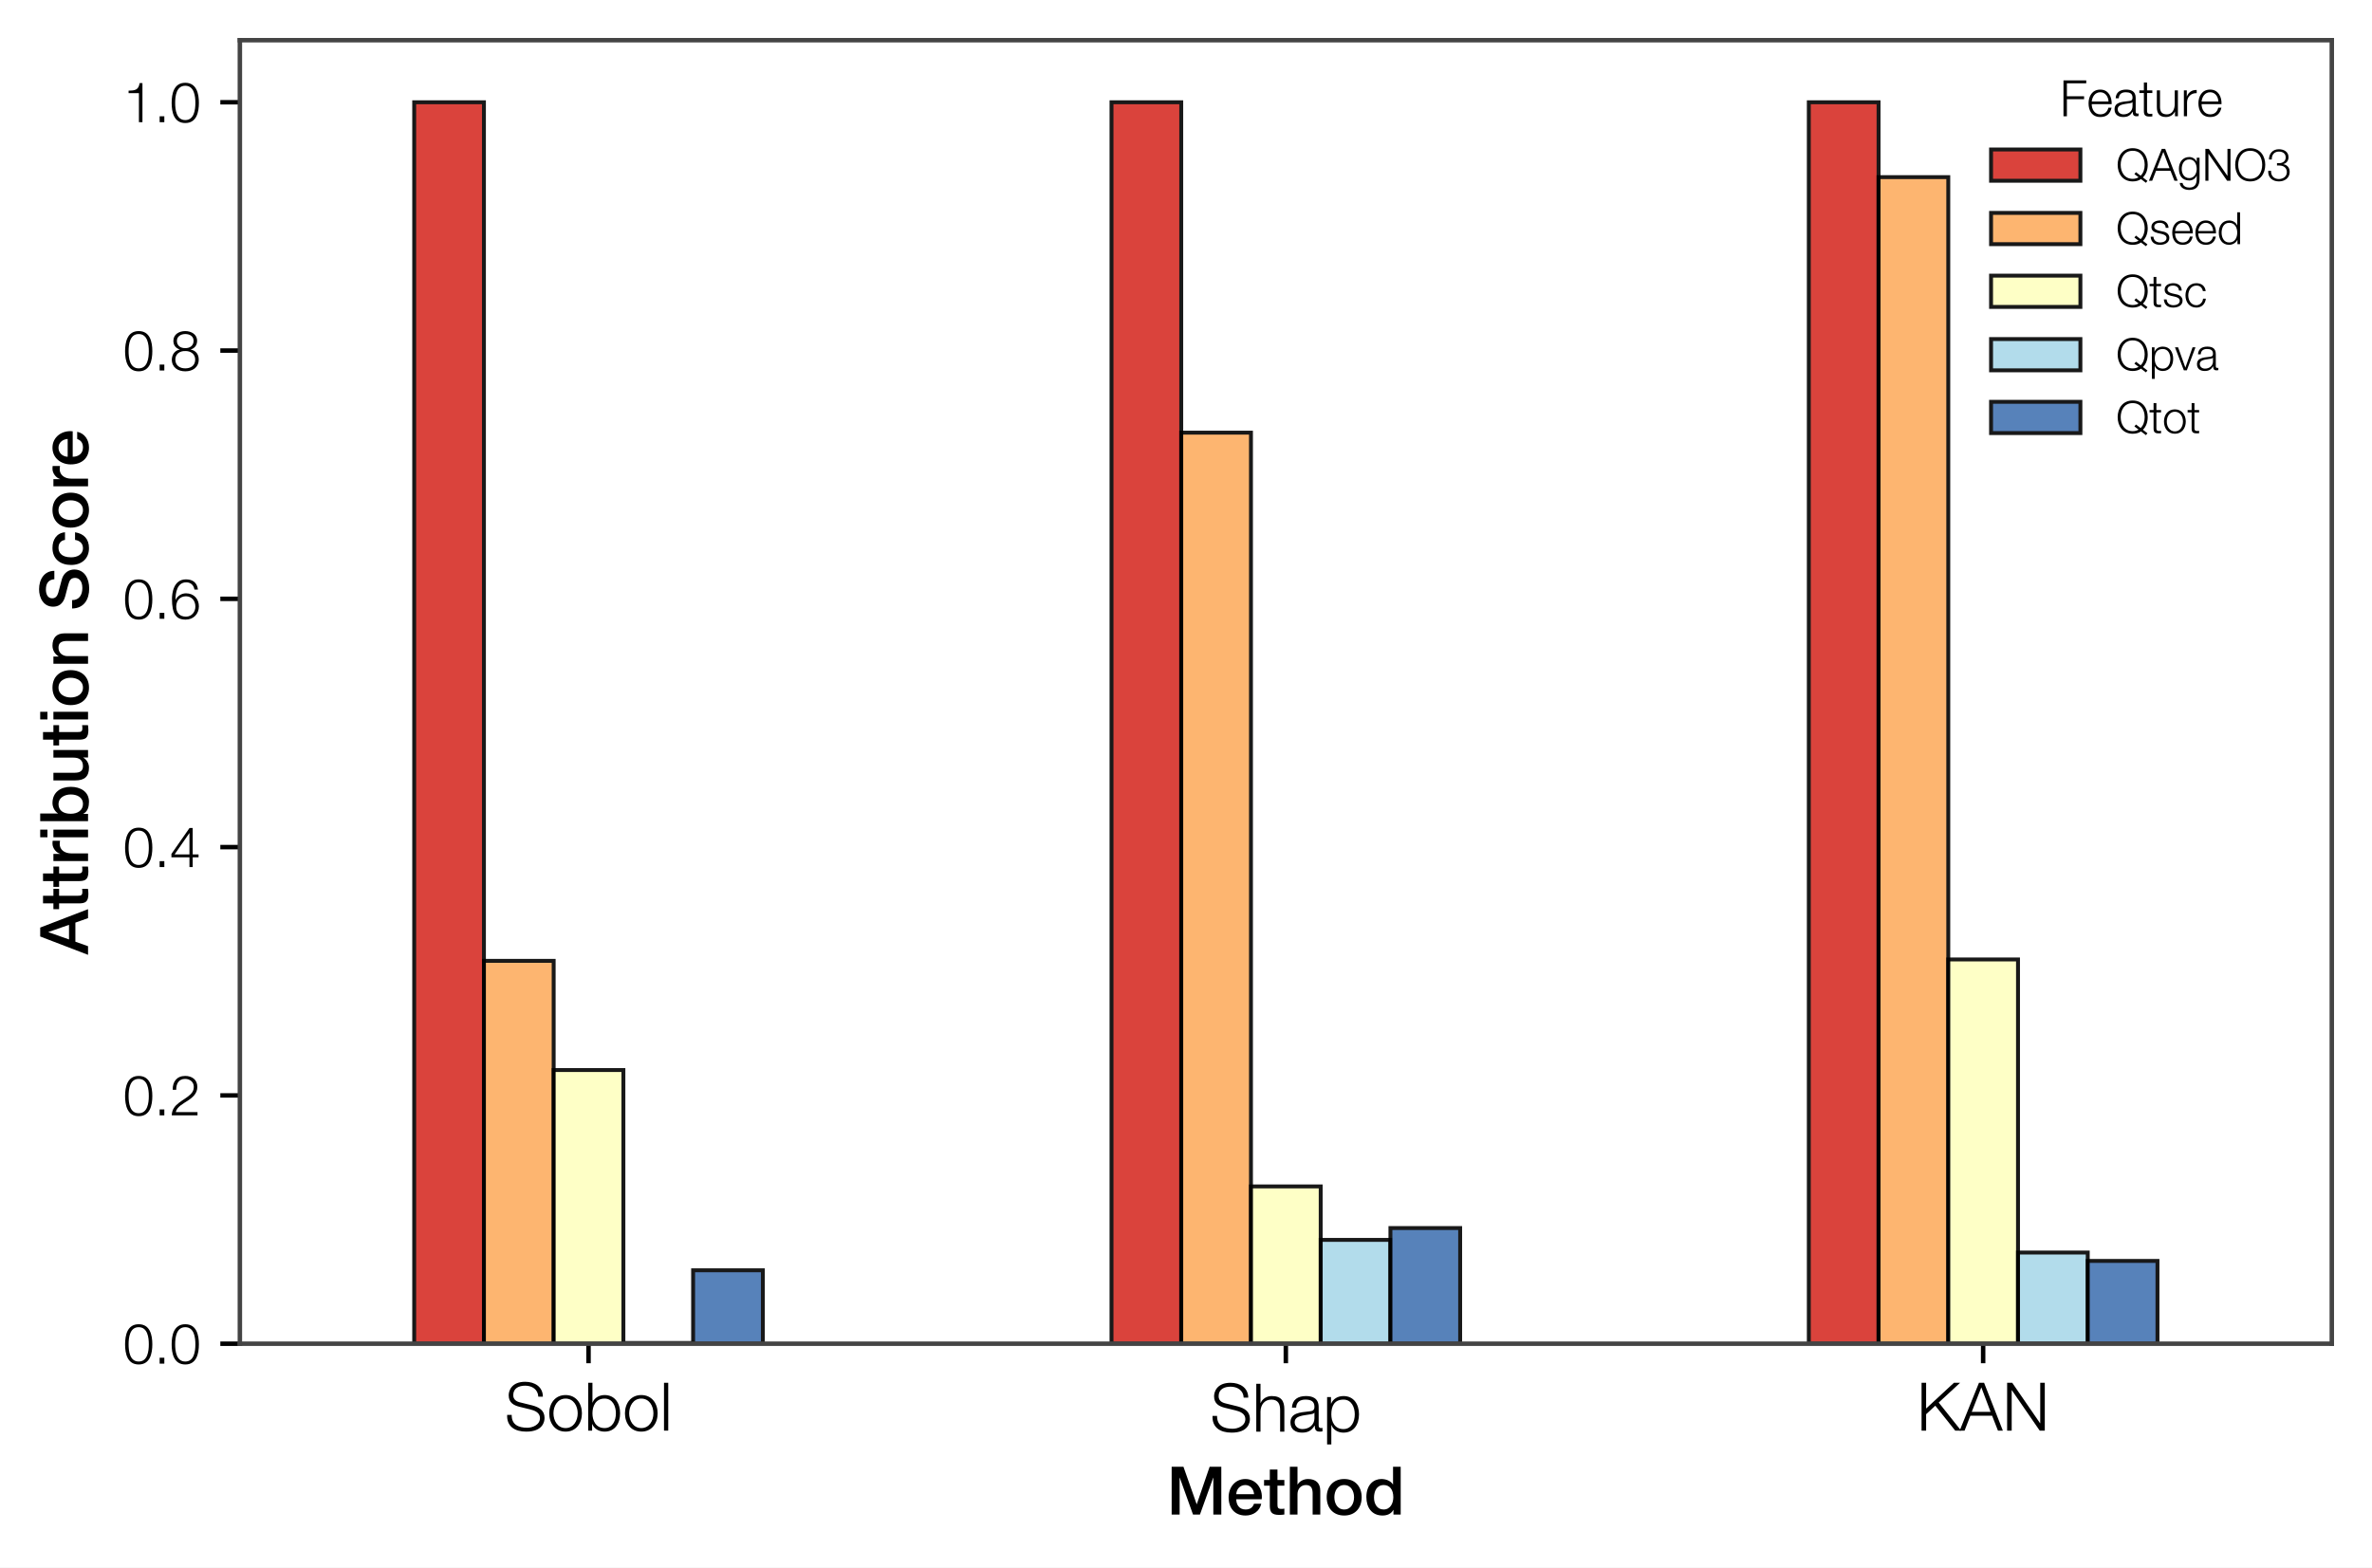
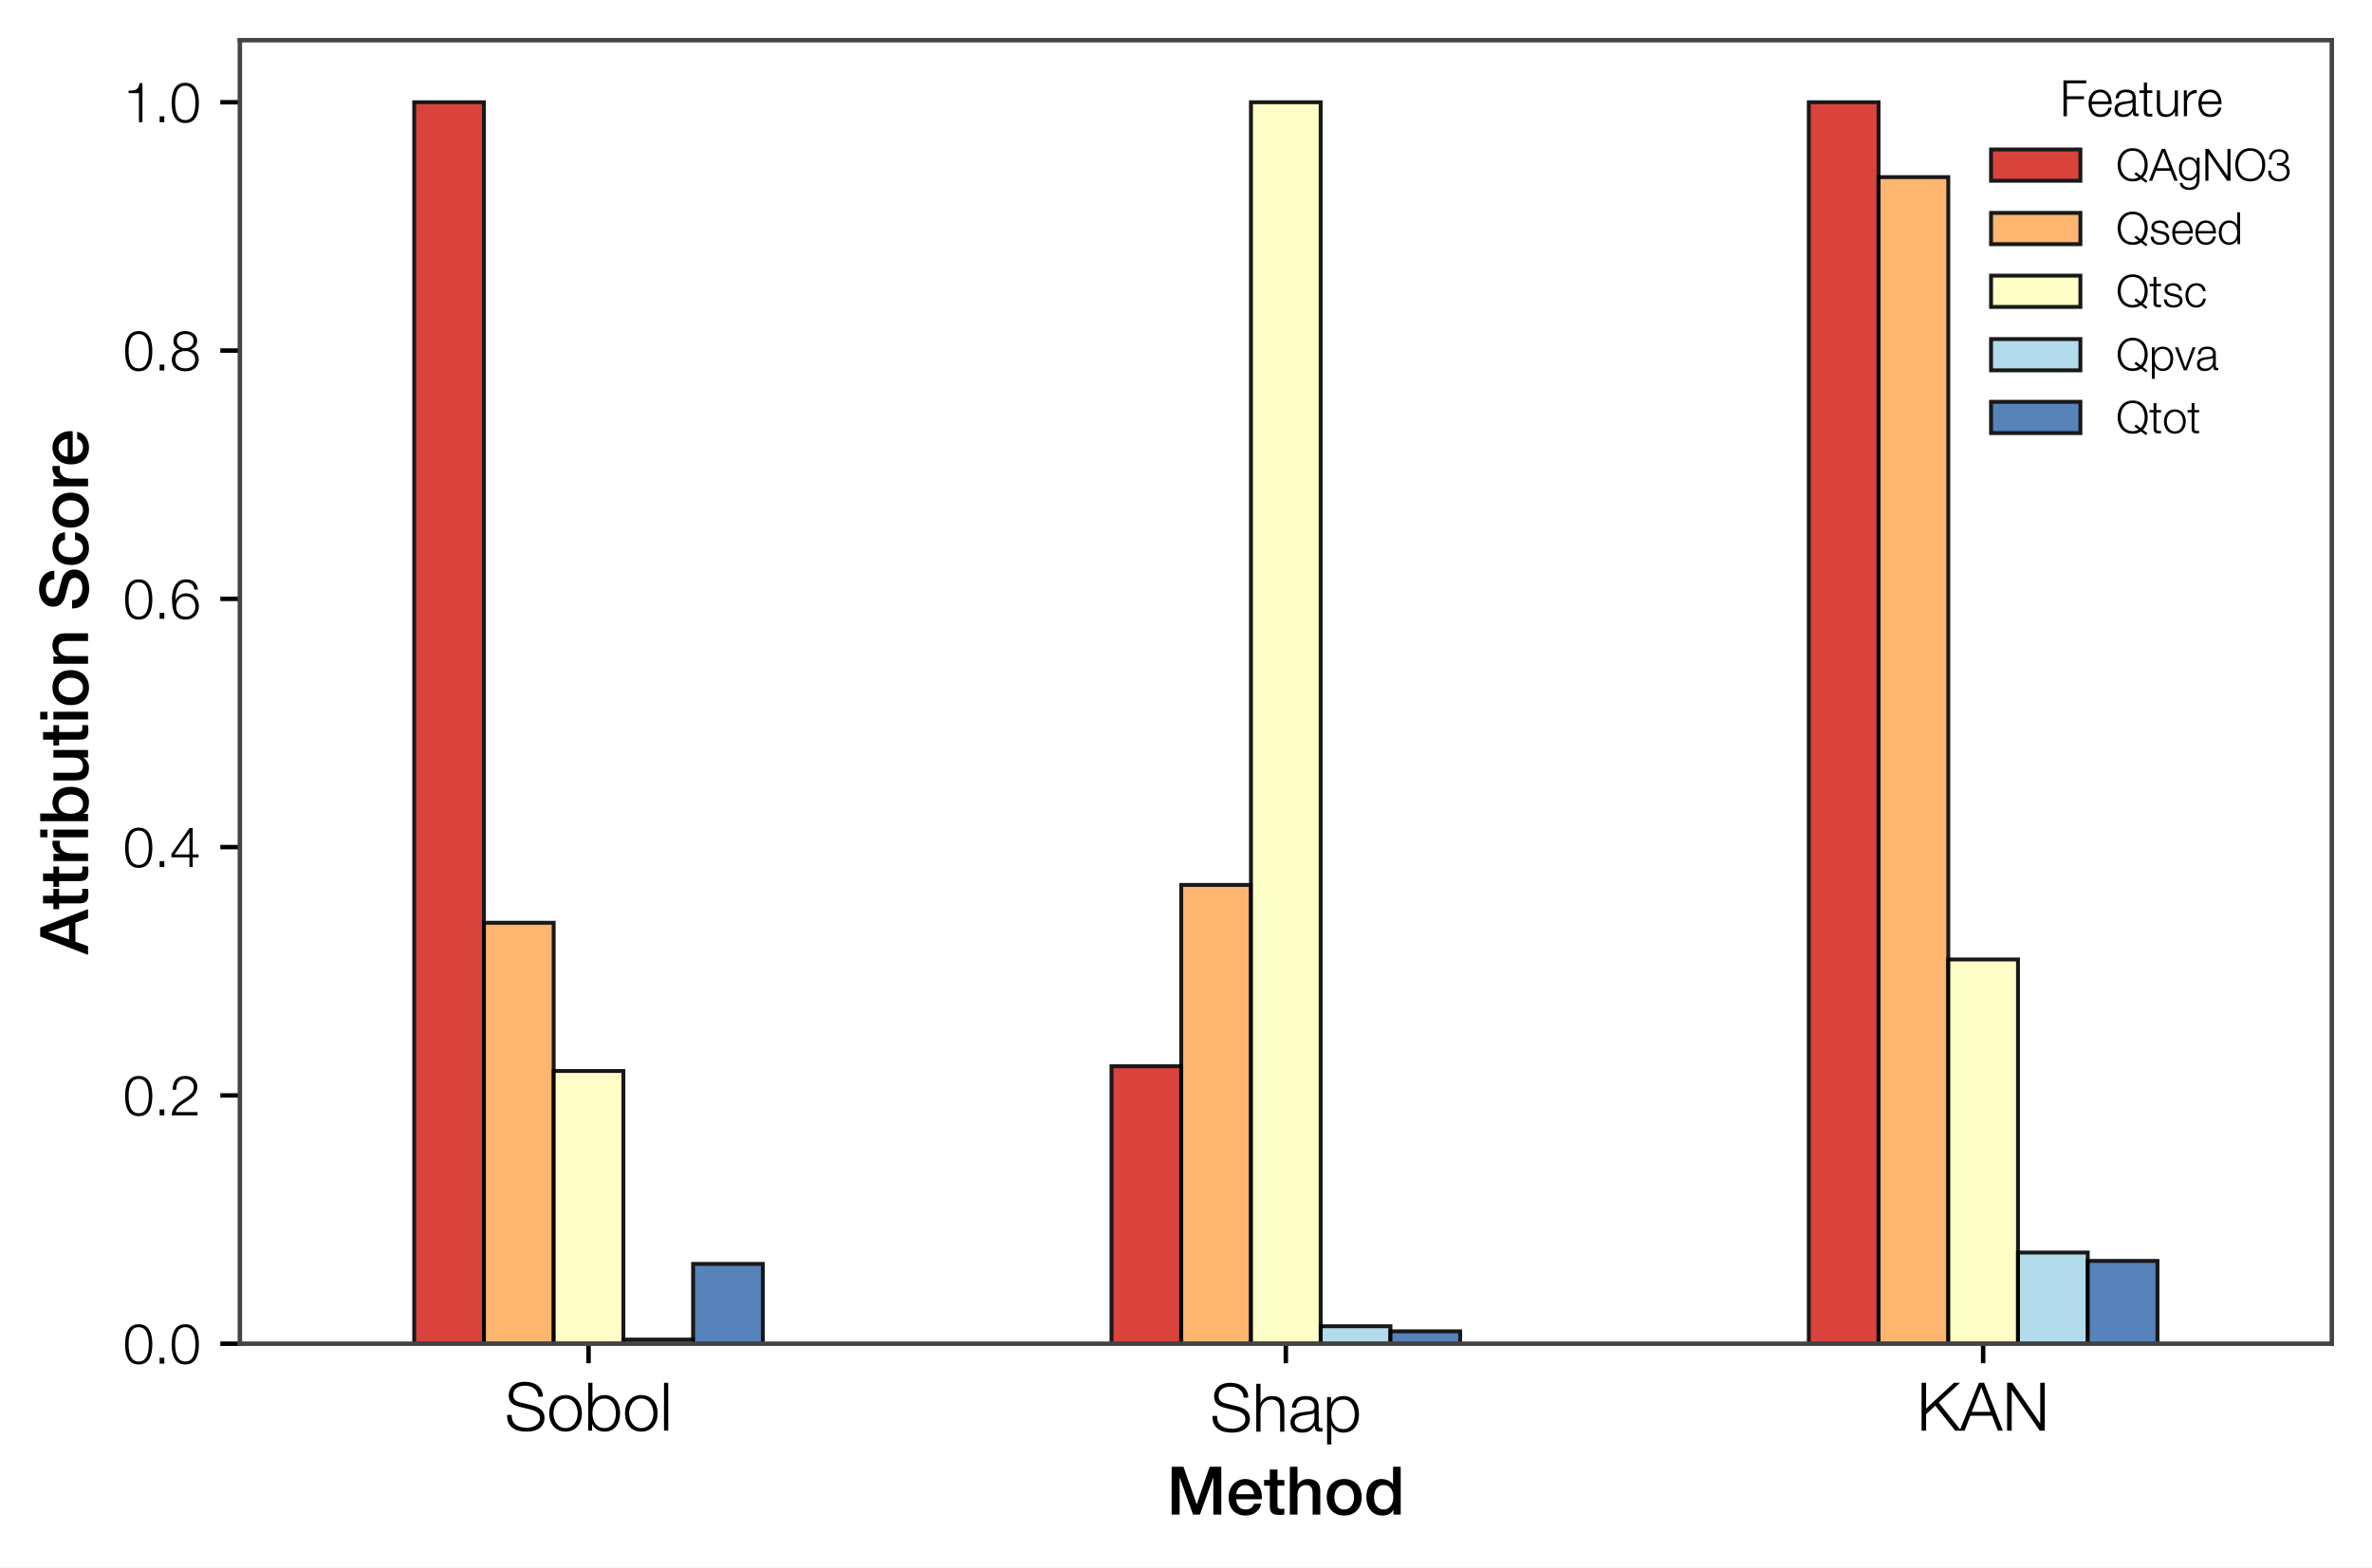
<svg xmlns="http://www.w3.org/2000/svg" xmlns:xlink="http://www.w3.org/1999/xlink" width="424.8pt" height="280.8pt" viewBox="0 0 424.8 280.8" version="1.1">
  <defs>
    <style type="text/css">*{stroke-linejoin: round; stroke-linecap: butt}</style>
  </defs>
  <g id="figure_1">
    <g id="patch_1">
      <path d="M 0 280.8  L 424.8 280.8  L 424.8 0  L 0 0  z " style="fill: #ffffff" />
    </g>
    <g id="axes_1">
      <g id="patch_2">
        <path d="M 42.958 240.7  L 417.6 240.7  L 417.6 7.2  L 42.958 7.2  z " style="fill: #ffffff" />
      </g>
      <g id="patch_3">
-         <path d="M 74.179 240.7  L 86.667 240.7  L 86.667 18.319  L 74.179 18.319  z " clip-path="url(#p11247092a1)" style="fill: #d62f27; opacity: 0.9; stroke: #000000; stroke-width: 0.7; stroke-linejoin: miter" />
+         <path d="M 74.179 240.7  L 86.667 240.7  L 86.667 18.319  L 74.179 18.319  z " clip-path="url(#p4d4f01132b)" style="fill: #d62f27; opacity: 0.9; stroke: #000000; stroke-width: 0.7; stroke-linejoin: miter" />
      </g>
      <g id="patch_4">
-         <path d="M 199.059 240.7  L 211.547 240.7  L 211.547 18.319  L 199.059 18.319  z " clip-path="url(#p11247092a1)" style="fill: #d62f27; opacity: 0.9; stroke: #000000; stroke-width: 0.7; stroke-linejoin: miter" />
+         <path d="M 199.059 240.7  L 211.547 240.7  L 211.547 191  L 199.059 191  z " clip-path="url(#p4d4f01132b)" style="fill: #d62f27; opacity: 0.9; stroke: #000000; stroke-width: 0.7; stroke-linejoin: miter" />
      </g>
      <g id="patch_5">
-         <path d="M 323.94 240.7  L 336.428 240.7  L 336.428 18.319  L 323.94 18.319  z " clip-path="url(#p11247092a1)" style="fill: #d62f27; opacity: 0.9; stroke: #000000; stroke-width: 0.7; stroke-linejoin: miter" />
+         <path d="M 323.94 240.7  L 336.428 240.7  L 336.428 18.319  L 323.94 18.319  z " clip-path="url(#p4d4f01132b)" style="fill: #d62f27; opacity: 0.9; stroke: #000000; stroke-width: 0.7; stroke-linejoin: miter" />
      </g>
      <g id="patch_6">
-         <path d="M 86.667 240.7  L 99.155 240.7  L 99.155 172.118  L 86.667 172.118  z " clip-path="url(#p11247092a1)" style="fill: #fdad60; opacity: 0.9; stroke: #000000; stroke-width: 0.7; stroke-linejoin: miter" />
+         <path d="M 86.667 240.7  L 99.155 240.7  L 99.155 165.297  L 86.667 165.297  z " clip-path="url(#p4d4f01132b)" style="fill: #fdad60; opacity: 0.9; stroke: #000000; stroke-width: 0.7; stroke-linejoin: miter" />
      </g>
      <g id="patch_7">
-         <path d="M 211.547 240.7  L 224.035 240.7  L 224.035 77.501  L 211.547 77.501  z " clip-path="url(#p11247092a1)" style="fill: #fdad60; opacity: 0.9; stroke: #000000; stroke-width: 0.7; stroke-linejoin: miter" />
+         <path d="M 211.547 240.7  L 224.035 240.7  L 224.035 158.515  L 211.547 158.515  z " clip-path="url(#p4d4f01132b)" style="fill: #fdad60; opacity: 0.9; stroke: #000000; stroke-width: 0.7; stroke-linejoin: miter" />
      </g>
      <g id="patch_8">
-         <path d="M 336.428 240.7  L 348.916 240.7  L 348.916 31.73  L 336.428 31.73  z " clip-path="url(#p11247092a1)" style="fill: #fdad60; opacity: 0.9; stroke: #000000; stroke-width: 0.7; stroke-linejoin: miter" />
+         <path d="M 336.428 240.7  L 348.916 240.7  L 348.916 31.73  L 336.428 31.73  z " clip-path="url(#p4d4f01132b)" style="fill: #fdad60; opacity: 0.9; stroke: #000000; stroke-width: 0.7; stroke-linejoin: miter" />
      </g>
      <g id="patch_9">
-         <path d="M 99.155 240.7  L 111.643 240.7  L 111.643 191.678  L 99.155 191.678  z " clip-path="url(#p11247092a1)" style="fill: #feffc0; opacity: 0.9; stroke: #000000; stroke-width: 0.7; stroke-linejoin: miter" />
+         <path d="M 99.155 240.7  L 111.643 240.7  L 111.643 191.848  L 99.155 191.848  z " clip-path="url(#p4d4f01132b)" style="fill: #feffc0; opacity: 0.9; stroke: #000000; stroke-width: 0.7; stroke-linejoin: miter" />
      </g>
      <g id="patch_10">
-         <path d="M 224.035 240.7  L 236.523 240.7  L 236.523 212.524  L 224.035 212.524  z " clip-path="url(#p11247092a1)" style="fill: #feffc0; opacity: 0.9; stroke: #000000; stroke-width: 0.7; stroke-linejoin: miter" />
+         <path d="M 224.035 240.7  L 236.523 240.7  L 236.523 18.319  L 224.035 18.319  z " clip-path="url(#p4d4f01132b)" style="fill: #feffc0; opacity: 0.9; stroke: #000000; stroke-width: 0.7; stroke-linejoin: miter" />
      </g>
      <g id="patch_11">
-         <path d="M 348.916 240.7  L 361.404 240.7  L 361.404 171.868  L 348.916 171.868  z " clip-path="url(#p11247092a1)" style="fill: #feffc0; opacity: 0.9; stroke: #000000; stroke-width: 0.7; stroke-linejoin: miter" />
+         <path d="M 348.916 240.7  L 361.404 240.7  L 361.404 171.868  L 348.916 171.868  z " clip-path="url(#p4d4f01132b)" style="fill: #feffc0; opacity: 0.9; stroke: #000000; stroke-width: 0.7; stroke-linejoin: miter" />
      </g>
      <g id="patch_12">
-         <path d="M 111.643 240.7  L 124.131 240.7  L 124.131 240.57  L 111.643 240.57  z " clip-path="url(#p11247092a1)" style="fill: #aad8e9; opacity: 0.9; stroke: #000000; stroke-width: 0.7; stroke-linejoin: miter" />
+         <path d="M 111.643 240.7  L 124.131 240.7  L 124.131 239.962  L 111.643 239.962  z " clip-path="url(#p4d4f01132b)" style="fill: #aad8e9; opacity: 0.9; stroke: #000000; stroke-width: 0.7; stroke-linejoin: miter" />
      </g>
      <g id="patch_13">
-         <path d="M 236.523 240.7  L 249.011 240.7  L 249.011 222.103  L 236.523 222.103  z " clip-path="url(#p11247092a1)" style="fill: #aad8e9; opacity: 0.9; stroke: #000000; stroke-width: 0.7; stroke-linejoin: miter" />
+         <path d="M 236.523 240.7  L 249.011 240.7  L 249.011 237.575  L 236.523 237.575  z " clip-path="url(#p4d4f01132b)" style="fill: #aad8e9; opacity: 0.9; stroke: #000000; stroke-width: 0.7; stroke-linejoin: miter" />
      </g>
      <g id="patch_14">
-         <path d="M 361.404 240.7  L 373.892 240.7  L 373.892 224.368  L 361.404 224.368  z " clip-path="url(#p11247092a1)" style="fill: #aad8e9; opacity: 0.9; stroke: #000000; stroke-width: 0.7; stroke-linejoin: miter" />
+         <path d="M 361.404 240.7  L 373.892 240.7  L 373.892 224.368  L 361.404 224.368  z " clip-path="url(#p4d4f01132b)" style="fill: #aad8e9; opacity: 0.9; stroke: #000000; stroke-width: 0.7; stroke-linejoin: miter" />
      </g>
      <g id="patch_15">
-         <path d="M 124.131 240.7  L 136.619 240.7  L 136.619 227.548  L 124.131 227.548  z " clip-path="url(#p11247092a1)" style="fill: #4574b3; opacity: 0.9; stroke: #000000; stroke-width: 0.7; stroke-linejoin: miter" />
+         <path d="M 124.131 240.7  L 136.619 240.7  L 136.619 226.405  L 124.131 226.405  z " clip-path="url(#p4d4f01132b)" style="fill: #4574b3; opacity: 0.9; stroke: #000000; stroke-width: 0.7; stroke-linejoin: miter" />
      </g>
      <g id="patch_16">
-         <path d="M 249.011 240.7  L 261.499 240.7  L 261.499 219.982  L 249.011 219.982  z " clip-path="url(#p11247092a1)" style="fill: #4574b3; opacity: 0.9; stroke: #000000; stroke-width: 0.7; stroke-linejoin: miter" />
+         <path d="M 249.011 240.7  L 261.499 240.7  L 261.499 238.483  L 249.011 238.483  z " clip-path="url(#p4d4f01132b)" style="fill: #4574b3; opacity: 0.9; stroke: #000000; stroke-width: 0.7; stroke-linejoin: miter" />
      </g>
      <g id="patch_17">
-         <path d="M 373.892 240.7  L 386.38 240.7  L 386.38 225.87  L 373.892 225.87  z " clip-path="url(#p11247092a1)" style="fill: #4574b3; opacity: 0.9; stroke: #000000; stroke-width: 0.7; stroke-linejoin: miter" />
+         <path d="M 373.892 240.7  L 386.38 240.7  L 386.38 225.87  L 373.892 225.87  z " clip-path="url(#p4d4f01132b)" style="fill: #4574b3; opacity: 0.9; stroke: #000000; stroke-width: 0.7; stroke-linejoin: miter" />
      </g>
      <g id="matplotlib.axis_1">
        <g id="xtick_1">
          <g id="line2d_1">
            <defs>
-               <path id="mb8be6b5b79" d="M 0 0  L 0 3.5  " style="stroke: #000000; stroke-width: 0.8" />
-             </defs>
-             <g>
-               <use xlink:href="#mb8be6b5b79" x="105.399" y="240.7" style="stroke: #000000; stroke-width: 0.8" />
+               <path id="m8c270bfb6a" d="M 0 0  L 0 3.5  " style="stroke: #000000; stroke-width: 0.8" />
+             </defs>
+             <g>
+               <use xlink:href="#m8c270bfb6a" x="105.399" y="240.7" style="stroke: #000000; stroke-width: 0.8" />
            </g>
          </g>
          <g id="text_1">
            <g transform="translate(90.39307 256.2688) scale(0.12 -0.12)">
              <defs>
                <path id="HelveticaNeueLTPro-Lt-53" d="M 230 1504  C 179 390 973 -96 2054 -96  C 3674 -96 3802 896 3802 1210  C 3802 1952 3264 2240 2618 2413  L 1504 2688  C 1126 2771 813 2957 813 3386  C 813 4064 1363 4294 1958 4294  C 2611 4294 3174 3936 3206 3245  L 3642 3245  C 3642 4186 2861 4666 1952 4666  C 666 4666 378 3827 378 3379  C 378 2662 870 2413 1408 2278  L 2426 2029  C 2854 1926 3366 1722 3366 1203  C 3366 538 2637 275 2157 275  C 1318 275 646 563 666 1504  L 230 1504  z " transform="scale(0.015625)" />
                <path id="HelveticaNeueLTPro-Lt-6f" d="M 1779 3059  C 2547 3059 2938 2349 2938 1651  C 2938 954 2547 243 1779 243  C 1011 243 621 954 621 1651  C 621 2349 1011 3059 1779 3059  z M 1779 3398  C 774 3398 218 2598 218 1651  C 218 704 774 -96 1779 -96  C 2784 -96 3341 704 3341 1651  C 3341 2598 2784 3398 1779 3398  z " transform="scale(0.015625)" />
                <path id="HelveticaNeueLTPro-Lt-62" d="M 384 0  L 755 0  L 755 627  L 768 627  C 954 173 1408 -96 1946 -96  C 2950 -96 3430 710 3430 1651  C 3430 2592 2950 3398 1946 3398  C 1459 3398 966 3149 800 2675  L 787 2675  L 787 4570  L 384 4570  L 384 0  z M 3027 1651  C 3027 966 2714 243 1946 243  C 1094 243 787 966 787 1651  C 787 2336 1094 3059 1946 3059  C 2714 3059 3027 2336 3027 1651  z " transform="scale(0.015625)" />
                <path id="HelveticaNeueLTPro-Lt-6c" d="M 390 0  L 794 0  L 794 4570  L 390 4570  L 390 0  z " transform="scale(0.015625)" />
              </defs>
              <use xlink:href="#HelveticaNeueLTPro-Lt-53" />
              <use xlink:href="#HelveticaNeueLTPro-Lt-6f" x="63" />
              <use xlink:href="#HelveticaNeueLTPro-Lt-62" x="118.6" />
              <use xlink:href="#HelveticaNeueLTPro-Lt-6f" x="176" />
              <use xlink:href="#HelveticaNeueLTPro-Lt-6c" x="231.6" />
            </g>
          </g>
        </g>
        <g id="xtick_2">
          <g id="line2d_2">
            <g>
-               <use xlink:href="#mb8be6b5b79" x="230.279" y="240.7" style="stroke: #000000; stroke-width: 0.8" />
+               <use xlink:href="#m8c270bfb6a" x="230.279" y="240.7" style="stroke: #000000; stroke-width: 0.8" />
            </g>
          </g>
          <g id="text_2">
            <g transform="translate(216.7183 256.4488) scale(0.12 -0.12)">
              <defs>
                <path id="HelveticaNeueLTPro-Lt-68" d="M 378 0  L 781 0  L 781 1926  C 800 2573 1171 3059 1818 3059  C 2470 3059 2656 2624 2656 2061  L 2656 0  L 3059 0  L 3059 2125  C 3059 2912 2778 3398 1850 3398  C 1382 3398 947 3130 794 2733  L 781 2733  L 781 4570  L 378 4570  L 378 0  z " transform="scale(0.015625)" />
                <path id="HelveticaNeueLTPro-Lt-61" d="M 749 2291  C 768 2829 1126 3059 1632 3059  C 2112 3059 2496 2925 2496 2381  C 2496 2022 2310 1965 1978 1933  C 1107 1830 205 1792 205 870  C 205 205 698 -96 1312 -96  C 1952 -96 2227 147 2515 576  L 2528 576  C 2528 237 2592 0 3002 0  C 3110 0 3168 6 3264 26  L 3264 365  C 3219 346 3181 339 3136 339  C 2976 339 2899 422 2899 582  L 2899 2336  C 2899 3226 2266 3398 1683 3398  C 922 3398 390 3066 346 2291  L 749 2291  z M 2496 1280  C 2496 634 1965 243 1344 243  C 960 243 608 493 608 896  C 608 1536 1459 1536 2144 1658  C 2253 1677 2432 1709 2483 1805  L 2496 1805  L 2496 1280  z " transform="scale(0.015625)" />
                <path id="HelveticaNeueLTPro-Lt-70" d="M 384 -1222  L 787 -1222  L 787 627  L 800 627  C 973 147 1459 -96 1946 -96  C 2950 -96 3430 710 3430 1651  C 3430 2592 2950 3398 1946 3398  C 1408 3398 954 3130 768 2675  L 755 2675  L 755 3302  L 384 3302  L 384 -1222  z M 3027 1651  C 3027 966 2714 243 1946 243  C 1094 243 787 966 787 1651  C 787 2400 1050 3059 1946 3059  C 2714 3059 3027 2336 3027 1651  z " transform="scale(0.015625)" />
              </defs>
              <use xlink:href="#HelveticaNeueLTPro-Lt-53" />
              <use xlink:href="#HelveticaNeueLTPro-Lt-68" x="63" />
              <use xlink:href="#HelveticaNeueLTPro-Lt-61" x="116.7" />
              <use xlink:href="#HelveticaNeueLTPro-Lt-70" x="168.6" />
            </g>
          </g>
        </g>
        <g id="xtick_3">
          <g id="line2d_3">
            <g>
-               <use xlink:href="#mb8be6b5b79" x="355.16" y="240.7" style="stroke: #000000; stroke-width: 0.8" />
+               <use xlink:href="#m8c270bfb6a" x="355.16" y="240.7" style="stroke: #000000; stroke-width: 0.8" />
            </g>
          </g>
          <g id="text_3">
            <g transform="translate(343.2676 256.2688) scale(0.12 -0.12)">
              <defs>
                <path id="HelveticaNeueLTPro-Lt-4b" d="M 461 0  L 896 0  L 896 1568  L 1773 2381  L 3674 0  L 4237 0  L 2099 2682  L 4141 4570  L 3552 4570  L 896 2112  L 896 4570  L 461 4570  L 461 0  z " transform="scale(0.015625)" />
                <path id="HelveticaNeueLTPro-Lt-41" d="M 2022 4134  L 2906 1792  L 1107 1792  L 2022 4134  z M -45 0  L 422 0  L 973 1421  L 3053 1421  L 3610 0  L 4077 0  L 2285 4570  L 1798 4570  L -45 0  z " transform="scale(0.015625)" />
                <path id="HelveticaNeueLTPro-Lt-4e" d="M 454 0  L 890 0  L 890 3866  L 902 3866  L 3565 0  L 4051 0  L 4051 4570  L 3616 4570  L 3616 704  L 3603 704  L 941 4570  L 454 4570  L 454 0  z " transform="scale(0.015625)" />
              </defs>
              <use xlink:href="#HelveticaNeueLTPro-Lt-4b" />
              <use xlink:href="#HelveticaNeueLTPro-Lt-41" x="64.8" />
              <use xlink:href="#HelveticaNeueLTPro-Lt-4e" x="127.8" />
            </g>
          </g>
        </g>
        <g id="text_4">
          <g transform="translate(208.9436 271.3087) scale(0.12 -0.12)">
            <defs>
              <path id="HelveticaNeueLTPro-Md-4d" d="M 474 0  L 1235 0  L 1235 3526  L 1248 3526  L 2515 0  L 3174 0  L 4442 3526  L 4454 3526  L 4454 0  L 5216 0  L 5216 4570  L 4102 4570  L 2874 992  L 2861 992  L 1600 4570  L 474 4570  L 474 0  z " transform="scale(0.015625)" />
              <path id="HelveticaNeueLTPro-Md-65" d="M 954 1946  C 973 2438 1318 2822 1824 2822  C 2323 2822 2624 2406 2656 1946  L 954 1946  z M 3386 1466  C 3507 2458 2867 3398 1824 3398  C 838 3398 224 2592 224 1651  C 224 627 800 -90 1843 -90  C 2560 -90 3187 314 3341 1037  L 2650 1037  C 2522 672 2272 486 1843 486  C 1235 486 954 947 954 1466  L 3386 1466  z " transform="scale(0.015625)" />
              <path id="HelveticaNeueLTPro-Md-74" d="M 51 2765  L 602 2765  L 602 813  C 621 262 749 -32 1517 -32  C 1677 -32 1830 -13 1990 6  L 1990 570  C 1888 544 1786 544 1683 544  C 1357 544 1331 698 1331 998  L 1331 2765  L 1990 2765  L 1990 3309  L 1331 3309  L 1331 4301  L 602 4301  L 602 3309  L 51 3309  L 51 2765  z " transform="scale(0.015625)" />
              <path id="HelveticaNeueLTPro-Md-68" d="M 384 0  L 1114 0  L 1114 1952  C 1114 2438 1427 2822 1914 2822  C 2349 2822 2541 2598 2560 2080  L 2560 0  L 3290 0  L 3290 2272  C 3290 3021 2842 3398 2118 3398  C 1683 3398 1306 3174 1126 2874  L 1114 2874  L 1114 4570  L 384 4570  L 384 0  z " transform="scale(0.015625)" />
              <path id="HelveticaNeueLTPro-Md-6f" d="M 1901 -90  C 2957 -90 3571 640 3571 1658  C 3571 2662 2957 3398 1901 3398  C 845 3398 230 2662 230 1658  C 230 640 845 -90 1901 -90  z M 1901 486  C 1248 486 960 1082 960 1658  C 960 2227 1248 2822 1901 2822  C 2554 2822 2842 2227 2842 1658  C 2842 1082 2554 486 1901 486  z " transform="scale(0.015625)" />
              <path id="HelveticaNeueLTPro-Md-64" d="M 3501 4570  L 2771 4570  L 2771 2880  L 2758 2880  C 2534 3245 2067 3398 1658 3398  C 934 3398 224 2880 224 1677  C 224 685 730 -90 1773 -90  C 2189 -90 2598 64 2797 448  L 2810 448  L 2810 0  L 3501 0  L 3501 4570  z M 954 1619  C 954 2208 1197 2822 1882 2822  C 2445 2822 2797 2394 2797 1658  C 2797 1082 2515 486 1869 486  C 1235 486 954 1050 954 1619  z " transform="scale(0.015625)" />
            </defs>
            <use xlink:href="#HelveticaNeueLTPro-Md-4d" />
            <use xlink:href="#HelveticaNeueLTPro-Md-65" x="88.9" />
            <use xlink:href="#HelveticaNeueLTPro-Md-74" x="144.5" />
            <use xlink:href="#HelveticaNeueLTPro-Md-68" x="177.8" />
            <use xlink:href="#HelveticaNeueLTPro-Md-6f" x="235.2" />
            <use xlink:href="#HelveticaNeueLTPro-Md-64" x="294.5" />
          </g>
        </g>
      </g>
      <g id="matplotlib.axis_2">
        <g id="ytick_1">
          <g id="line2d_4">
            <defs>
-               <path id="m64ebe48009" d="M 0 0  L -3.5 0  " style="stroke: #000000; stroke-width: 0.8" />
-             </defs>
-             <g>
-               <use xlink:href="#m64ebe48009" x="42.958" y="240.7" style="stroke: #000000; stroke-width: 0.8" />
+               <path id="m41ead2413b" d="M 0 0  L -3.5 0  " style="stroke: #000000; stroke-width: 0.8" />
+             </defs>
+             <g>
+               <use xlink:href="#m41ead2413b" x="42.958" y="240.7" style="stroke: #000000; stroke-width: 0.8" />
            </g>
          </g>
          <g id="text_5">
            <g transform="translate(22.06 244.2703) scale(0.1 -0.1)">
              <defs>
                <path id="HelveticaNeueLTPro-Lt-30" d="M 1779 4518  C 474 4518 218 3258 218 2208  C 218 1165 474 -96 1779 -96  C 3085 -96 3341 1165 3341 2214  C 3341 3258 3085 4518 1779 4518  z M 1779 4179  C 2803 4179 2938 2989 2938 2214  C 2938 1434 2803 243 1779 243  C 755 243 621 1434 621 2214  C 621 2989 755 4179 1779 4179  z " transform="scale(0.015625)" />
                <path id="HelveticaNeueLTPro-Lt-2e" d="M 1158 0  L 1158 678  L 621 678  L 621 0  L 1158 0  z " transform="scale(0.015625)" />
              </defs>
              <use xlink:href="#HelveticaNeueLTPro-Lt-30" />
              <use xlink:href="#HelveticaNeueLTPro-Lt-2e" x="55.6" />
              <use xlink:href="#HelveticaNeueLTPro-Lt-30" x="83.4" />
            </g>
          </g>
        </g>
        <g id="ytick_2">
          <g id="line2d_5">
            <g>
-               <use xlink:href="#m64ebe48009" x="42.958" y="196.224" style="stroke: #000000; stroke-width: 0.8" />
+               <use xlink:href="#m41ead2413b" x="42.958" y="196.224" style="stroke: #000000; stroke-width: 0.8" />
            </g>
          </g>
          <g id="text_6">
            <g transform="translate(22.06 199.7941) scale(0.1 -0.1)">
              <defs>
                <path id="HelveticaNeueLTPro-Lt-32" d="M 3181 371  L 691 371  C 794 966 1600 1376 2035 1664  C 2624 2042 3162 2509 3162 3258  C 3162 4090 2554 4518 1773 4518  C 800 4518 320 3853 339 2931  L 742 2931  C 723 3590 1018 4179 1754 4179  C 2298 4179 2758 3846 2758 3264  C 2758 2906 2637 2669 2387 2419  C 1632 1664 256 1331 230 0  L 3181 0  L 3181 371  z " transform="scale(0.015625)" />
              </defs>
              <use xlink:href="#HelveticaNeueLTPro-Lt-30" />
              <use xlink:href="#HelveticaNeueLTPro-Lt-2e" x="55.6" />
              <use xlink:href="#HelveticaNeueLTPro-Lt-32" x="83.4" />
            </g>
          </g>
        </g>
        <g id="ytick_3">
          <g id="line2d_6">
            <g>
-               <use xlink:href="#m64ebe48009" x="42.958" y="151.748" style="stroke: #000000; stroke-width: 0.8" />
+               <use xlink:href="#m41ead2413b" x="42.958" y="151.748" style="stroke: #000000; stroke-width: 0.8" />
            </g>
          </g>
          <g id="text_7">
            <g transform="translate(22.06 155.3179) scale(0.1 -0.1)">
              <defs>
                <path id="HelveticaNeueLTPro-Lt-34" d="M 557 1453  L 2246 3891  L 2259 3891  L 2259 1453  L 557 1453  z M 192 1114  L 2259 1114  L 2259 0  L 2630 0  L 2630 1114  L 3302 1114  L 3302 1453  L 2630 1453  L 2630 4480  L 2266 4480  L 192 1504  L 192 1114  z " transform="scale(0.015625)" />
              </defs>
              <use xlink:href="#HelveticaNeueLTPro-Lt-30" />
              <use xlink:href="#HelveticaNeueLTPro-Lt-2e" x="55.6" />
              <use xlink:href="#HelveticaNeueLTPro-Lt-34" x="83.4" />
            </g>
          </g>
        </g>
        <g id="ytick_4">
          <g id="line2d_7">
            <g>
-               <use xlink:href="#m64ebe48009" x="42.958" y="107.271" style="stroke: #000000; stroke-width: 0.8" />
+               <use xlink:href="#m41ead2413b" x="42.958" y="107.271" style="stroke: #000000; stroke-width: 0.8" />
            </g>
          </g>
          <g id="text_8">
            <g transform="translate(22.06 110.8417) scale(0.1 -0.1)">
              <defs>
                <path id="HelveticaNeueLTPro-Lt-36" d="M 3232 3347  C 3136 4134 2650 4518 1856 4518  C 390 4518 256 2816 256 2285  C 256 538 736 -96 1824 -96  C 2714 -96 3341 550 3341 1421  C 3341 2291 2758 2918 1862 2918  C 1350 2918 883 2618 672 2176  L 659 2176  C 659 2989 845 4179 1894 4179  C 2413 4179 2758 3840 2829 3347  L 3232 3347  z M 1856 2579  C 2541 2579 2938 2048 2938 1395  C 2938 774 2502 243 1862 243  C 1075 243 742 755 742 1395  C 742 2054 1152 2579 1856 2579  z " transform="scale(0.015625)" />
              </defs>
              <use xlink:href="#HelveticaNeueLTPro-Lt-30" />
              <use xlink:href="#HelveticaNeueLTPro-Lt-2e" x="55.6" />
              <use xlink:href="#HelveticaNeueLTPro-Lt-36" x="83.4" />
            </g>
          </g>
        </g>
        <g id="ytick_5">
          <g id="line2d_8">
            <g>
-               <use xlink:href="#m64ebe48009" x="42.958" y="62.795" style="stroke: #000000; stroke-width: 0.8" />
+               <use xlink:href="#m41ead2413b" x="42.958" y="62.795" style="stroke: #000000; stroke-width: 0.8" />
            </g>
          </g>
          <g id="text_9">
            <g transform="translate(22.06 66.36555) scale(0.1 -0.1)">
              <defs>
                <path id="HelveticaNeueLTPro-Lt-38" d="M 1779 2566  C 1299 2547 819 2803 819 3398  C 819 3910 1286 4179 1779 4179  C 2317 4179 2733 3910 2733 3398  C 2733 2822 2272 2547 1779 2566  z M 3136 3398  C 3136 4166 2438 4518 1773 4518  C 1107 4518 416 4166 416 3398  C 416 2906 678 2560 1146 2413  L 1146 2400  C 589 2298 256 1843 237 1254  C 237 352 934 -96 1779 -96  C 2624 -96 3322 352 3322 1254  C 3322 1862 2989 2278 2406 2400  L 2406 2413  C 2867 2547 3136 2912 3136 3398  z M 1779 243  C 1146 243 640 582 640 1254  C 640 1907 1165 2246 1779 2227  C 2381 2246 2918 1894 2918 1254  C 2918 563 2413 243 1779 243  z " transform="scale(0.015625)" />
              </defs>
              <use xlink:href="#HelveticaNeueLTPro-Lt-30" />
              <use xlink:href="#HelveticaNeueLTPro-Lt-2e" x="55.6" />
              <use xlink:href="#HelveticaNeueLTPro-Lt-38" x="83.4" />
            </g>
          </g>
        </g>
        <g id="ytick_6">
          <g id="line2d_9">
            <g>
-               <use xlink:href="#m64ebe48009" x="42.958" y="18.319" style="stroke: #000000; stroke-width: 0.8" />
+               <use xlink:href="#m41ead2413b" x="42.958" y="18.319" style="stroke: #000000; stroke-width: 0.8" />
            </g>
          </g>
          <g id="text_10">
            <g transform="translate(22.06 21.88936) scale(0.1 -0.1)">
              <defs>
                <path id="HelveticaNeueLTPro-Lt-31" d="M 621 3328  L 1805 3328  L 1805 0  L 2208 0  L 2208 4480  L 1882 4480  C 1760 3661 1325 3635 621 3616  L 621 3328  z " transform="scale(0.015625)" />
              </defs>
              <use xlink:href="#HelveticaNeueLTPro-Lt-31" />
              <use xlink:href="#HelveticaNeueLTPro-Lt-2e" x="55.6" />
              <use xlink:href="#HelveticaNeueLTPro-Lt-30" x="83.4" />
            </g>
          </g>
        </g>
        <g id="text_11">
          <g transform="translate(15.76875 170.9581) rotate(-90) scale(0.12 -0.12)">
            <defs>
              <path id="HelveticaNeueLTPro-Md-41" d="M -45 0  L 781 0  L 1210 1210  L 3034 1210  L 3462 0  L 4320 0  L 2560 4570  L 1709 4570  L -45 0  z M 2118 3782  L 2138 3782  L 2822 1818  L 1427 1818  L 2118 3782  z " transform="scale(0.015625)" />
              <path id="HelveticaNeueLTPro-Md-72" d="M 384 0  L 1114 0  L 1114 1574  C 1114 2310 1517 2707 2010 2707  C 2112 2707 2221 2694 2323 2675  L 2323 3379  C 2253 3386 2221 3398 2048 3398  C 1606 3398 1165 3021 1082 2669  L 1069 2669  L 1069 3309  L 384 3309  L 384 0  z " transform="scale(0.015625)" />
              <path id="HelveticaNeueLTPro-Md-69" d="M 403 3878  L 1133 3878  L 1133 4570  L 403 4570  L 403 3878  z M 403 0  L 1133 0  L 1133 3309  L 403 3309  L 403 0  z " transform="scale(0.015625)" />
              <path id="HelveticaNeueLTPro-Md-62" d="M 403 0  L 1094 0  L 1094 454  L 1107 454  C 1325 19 1805 -90 2253 -90  C 3226 -90 3680 742 3680 1638  C 3680 2611 3174 3398 2131 3398  C 1754 3398 1350 3200 1146 2880  L 1133 2880  L 1133 4570  L 403 4570  L 403 0  z M 2950 1651  C 2950 1075 2701 486 2035 486  C 1446 486 1107 986 1107 1651  C 1107 2362 1421 2822 2035 2822  C 2637 2822 2950 2246 2950 1651  z " transform="scale(0.015625)" />
              <path id="HelveticaNeueLTPro-Md-75" d="M 3290 3309  L 2560 3309  L 2560 1389  C 2560 877 2355 486 1747 486  C 1344 486 1114 698 1114 1280  L 1114 3309  L 384 3309  L 384 1210  C 384 339 749 -90 1619 -90  C 1984 -90 2381 128 2560 461  L 2573 461  L 2573 0  L 3290 0  L 3290 3309  z " transform="scale(0.015625)" />
              <path id="HelveticaNeueLTPro-Md-6e" d="M 384 0  L 1114 0  L 1114 1952  C 1114 2438 1427 2822 1914 2822  C 2349 2822 2541 2598 2560 2080  L 2560 0  L 3290 0  L 3290 2272  C 3290 3021 2842 3398 2118 3398  C 1683 3398 1312 3174 1088 2810  L 1075 2822  L 1075 3309  L 384 3309  L 384 0  z " transform="scale(0.015625)" />
              <path id="HelveticaNeueLTPro-Md-20" transform="scale(0.015625)" />
              <path id="HelveticaNeueLTPro-Md-53" d="M 211 1523  C 230 390 1075 -109 2118 -109  C 3021 -109 3936 301 3936 1325  C 3936 1811 3642 2304 3046 2490  C 2810 2560 1798 2822 1728 2842  C 1402 2938 1184 3104 1184 3430  C 1184 3891 1651 4026 2022 4026  C 2579 4026 2963 3808 3008 3219  L 3808 3219  C 3808 4173 3002 4678 2054 4678  C 1229 4678 384 4256 384 3334  C 384 2861 608 2381 1395 2176  C 2029 2003 2432 1920 2758 1798  C 2944 1728 3136 1587 3136 1235  C 3136 896 2874 544 2170 544  C 1530 544 1011 826 1011 1523  L 211 1523  z " transform="scale(0.015625)" />
              <path id="HelveticaNeueLTPro-Md-63" d="M 3347 2202  C 3277 3014 2624 3398 1856 3398  C 768 3398 224 2618 224 1619  C 224 646 794 -90 1830 -90  C 2682 -90 3213 378 3347 1242  L 2618 1242  C 2547 762 2259 486 1830 486  C 1197 486 954 1069 954 1619  C 954 2618 1485 2822 1862 2822  C 2272 2822 2560 2611 2618 2202  L 3347 2202  z " transform="scale(0.015625)" />
            </defs>
            <use xlink:href="#HelveticaNeueLTPro-Md-41" />
            <use xlink:href="#HelveticaNeueLTPro-Md-74" x="66.7" />
            <use xlink:href="#HelveticaNeueLTPro-Md-74" x="100" />
            <use xlink:href="#HelveticaNeueLTPro-Md-72" x="133.3" />
            <use xlink:href="#HelveticaNeueLTPro-Md-69" x="168.5" />
            <use xlink:href="#HelveticaNeueLTPro-Md-62" x="192.6" />
            <use xlink:href="#HelveticaNeueLTPro-Md-75" x="253.7" />
            <use xlink:href="#HelveticaNeueLTPro-Md-74" x="311.1" />
            <use xlink:href="#HelveticaNeueLTPro-Md-69" x="344.4" />
            <use xlink:href="#HelveticaNeueLTPro-Md-6f" x="368.5" />
            <use xlink:href="#HelveticaNeueLTPro-Md-6e" x="427.8" />
            <use xlink:href="#HelveticaNeueLTPro-Md-20" x="485.2" />
            <use xlink:href="#HelveticaNeueLTPro-Md-53" x="513" />
            <use xlink:href="#HelveticaNeueLTPro-Md-63" x="577.8" />
            <use xlink:href="#HelveticaNeueLTPro-Md-6f" x="633.4" />
            <use xlink:href="#HelveticaNeueLTPro-Md-72" x="692.7" />
            <use xlink:href="#HelveticaNeueLTPro-Md-65" x="727.9" />
          </g>
        </g>
      </g>
      <g id="patch_18">
        <path d="M 42.958 240.7  L 42.958 7.2  " style="fill: none; stroke: #444444; stroke-width: 0.8; stroke-linejoin: miter; stroke-linecap: square" />
      </g>
      <g id="patch_19">
        <path d="M 417.6 240.7  L 417.6 7.2  " style="fill: none; stroke: #444444; stroke-width: 0.8; stroke-linejoin: miter; stroke-linecap: square" />
      </g>
      <g id="patch_20">
        <path d="M 42.958 240.7  L 417.6 240.7  " style="fill: none; stroke: #444444; stroke-width: 0.8; stroke-linejoin: miter; stroke-linecap: square" />
      </g>
      <g id="patch_21">
        <path d="M 42.958 7.2  L 417.6 7.2  " style="fill: none; stroke: #444444; stroke-width: 0.8; stroke-linejoin: miter; stroke-linecap: square" />
      </g>
      <g id="legend_1">
        <g id="patch_22">
          <path d="M 354.978 82.305  L 412 82.305  Q 413.6 82.305 413.6 80.705  L 413.6 12.8  Q 413.6 11.2 412 11.2  L 354.978 11.2  Q 353.377 11.2 353.377 12.8  L 353.377 80.705  Q 353.377 82.305 354.978 82.305  L 354.978 82.305  z " style="fill: none; opacity: 0" />
        </g>
        <g id="text_12">
          <g transform="translate(368.8989 20.82656) scale(0.09 -0.09)">
            <defs>
              <path id="HelveticaNeueLTPro-Lt-46" d="M 461 0  L 896 0  L 896 2176  L 3085 2176  L 3085 2547  L 896 2547  L 896 4198  L 3360 4198  L 3360 4570  L 461 4570  L 461 0  z " transform="scale(0.015625)" />
              <path id="HelveticaNeueLTPro-Lt-65" d="M 621 1882  C 691 2483 1043 3059 1709 3059  C 2355 3059 2739 2490 2758 1882  L 621 1882  z M 3162 1542  C 3194 2470 2765 3398 1709 3398  C 659 3398 218 2522 218 1651  C 218 710 659 -96 1709 -96  C 2547 -96 2976 339 3149 1088  L 2746 1088  C 2618 582 2298 243 1709 243  C 941 243 621 954 621 1542  L 3162 1542  z " transform="scale(0.015625)" />
              <path id="HelveticaNeueLTPro-Lt-74" d="M 1024 4294  L 621 4294  L 621 3302  L 45 3302  L 45 2963  L 621 2963  L 621 704  C 614 141 800 -38 1338 -38  C 1459 -38 1574 -26 1696 -26  L 1696 320  C 1581 307 1466 301 1350 301  C 1062 320 1024 474 1024 736  L 1024 2963  L 1696 2963  L 1696 3302  L 1024 3302  L 1024 4294  z " transform="scale(0.015625)" />
              <path id="HelveticaNeueLTPro-Lt-75" d="M 3059 3302  L 2656 3302  L 2656 1568  C 2656 896 2355 243 1664 243  C 1024 243 800 557 781 1152  L 781 3302  L 378 3302  L 378 1158  C 378 384 698 -96 1536 -96  C 2029 -96 2464 154 2675 595  L 2688 595  L 2688 0  L 3059 0  L 3059 3302  z " transform="scale(0.015625)" />
              <path id="HelveticaNeueLTPro-Lt-72" d="M 384 0  L 787 0  L 787 1760  C 787 2451 1286 2976 2016 2944  L 2016 3347  C 1421 3373 973 3066 768 2528  L 755 2528  L 755 3302  L 384 3302  L 384 0  z " transform="scale(0.015625)" />
            </defs>
            <use xlink:href="#HelveticaNeueLTPro-Lt-46" />
            <use xlink:href="#HelveticaNeueLTPro-Lt-65" x="53.7" />
            <use xlink:href="#HelveticaNeueLTPro-Lt-61" x="105.6" />
            <use xlink:href="#HelveticaNeueLTPro-Lt-74" x="157.5" />
            <use xlink:href="#HelveticaNeueLTPro-Lt-75" x="187.1" />
            <use xlink:href="#HelveticaNeueLTPro-Lt-72" x="240.8" />
            <use xlink:href="#HelveticaNeueLTPro-Lt-65" x="272.3" />
          </g>
        </g>
        <g id="patch_23">
          <path d="M 356.577 32.377  L 372.577 32.377  L 372.577 26.777  L 356.577 26.777  z " style="fill: #d62f27; opacity: 0.9; stroke: #000000; stroke-width: 0.7; stroke-linejoin: miter" />
        </g>
        <g id="text_13">
          <g transform="translate(378.9775 32.3775) scale(0.08 -0.08)">
            <defs>
              <path id="HelveticaNeueLTPro-Lt-51" d="M 4486 -26  L 3834 474  C 4294 915 4525 1574 4525 2285  C 4525 3539 3808 4666 2374 4666  C 934 4666 218 3539 218 2285  C 218 1030 934 -96 2374 -96  C 2854 -96 3245 19 3558 243  L 4269 -294  L 4486 -26  z M 2842 1229  L 2618 954  L 3219 499  C 2982 352 2701 275 2374 275  C 1165 275 653 1286 653 2285  C 653 3283 1165 4294 2374 4294  C 3578 4294 4090 3283 4090 2285  C 4090 1696 3917 1107 3507 723  L 2842 1229  z " transform="scale(0.015625)" />
              <path id="HelveticaNeueLTPro-Lt-67" d="M 3174 3302  L 2771 3302  L 2771 2733  L 2758 2733  C 2598 3098 2195 3398 1709 3398  C 755 3398 218 2643 218 1734  C 218 787 653 38 1709 38  C 2189 38 2573 307 2758 717  L 2771 717  L 2771 269  C 2771 -544 2458 -979 1709 -979  C 1267 -979 826 -806 742 -320  L 339 -320  C 390 -1018 1050 -1318 1709 -1318  C 2778 -1318 3174 -723 3174 269  L 3174 3302  z M 1709 378  C 960 378 621 1024 621 1690  C 621 2374 941 3059 1709 3059  C 2477 3059 2771 2336 2771 1690  C 2771 1024 2406 378 1709 378  z " transform="scale(0.015625)" />
              <path id="HelveticaNeueLTPro-Lt-4f" d="M 653 2285  C 653 3283 1165 4294 2374 4294  C 3578 4294 4090 3283 4090 2285  C 4090 1286 3578 275 2374 275  C 1165 275 653 1286 653 2285  z M 218 2285  C 218 1030 934 -96 2374 -96  C 3808 -96 4525 1030 4525 2285  C 4525 3539 3808 4666 2374 4666  C 934 4666 218 3539 218 2285  z " transform="scale(0.015625)" />
              <path id="HelveticaNeueLTPro-Lt-33" d="M 211 1427  C 141 467 819 -96 1741 -96  C 2566 -96 3283 390 3283 1267  C 3283 1856 2950 2278 2362 2374  L 2362 2387  C 2848 2509 3117 2893 3117 3379  C 3117 4173 2426 4518 1728 4518  C 858 4518 314 3891 314 3046  L 717 3046  C 698 3712 1069 4179 1734 4179  C 2272 4179 2714 3923 2714 3334  C 2714 2765 2221 2522 1805 2522  L 1466 2522  L 1466 2182  L 1805 2182  C 2400 2182 2880 1875 2880 1235  C 2880 595 2323 243 1734 243  C 1018 243 582 717 614 1427  L 211 1427  z " transform="scale(0.015625)" />
            </defs>
            <use xlink:href="#HelveticaNeueLTPro-Lt-51" />
            <use xlink:href="#HelveticaNeueLTPro-Lt-41" x="74.1" />
            <use xlink:href="#HelveticaNeueLTPro-Lt-67" x="137.1" />
            <use xlink:href="#HelveticaNeueLTPro-Lt-4e" x="192.7" />
            <use xlink:href="#HelveticaNeueLTPro-Lt-4f" x="263.1" />
            <use xlink:href="#HelveticaNeueLTPro-Lt-33" x="337.2" />
          </g>
        </g>
        <g id="patch_24">
          <path d="M 356.577 43.737  L 372.577 43.737  L 372.577 38.138  L 356.577 38.138  z " style="fill: #fdad60; opacity: 0.9; stroke: #000000; stroke-width: 0.7; stroke-linejoin: miter" />
        </g>
        <g id="text_14">
          <g transform="translate(378.9775 43.7375) scale(0.08 -0.08)">
            <defs>
              <path id="HelveticaNeueLTPro-Lt-73" d="M 2765 2336  C 2733 3053 2221 3398 1555 3398  C 973 3398 314 3142 314 2470  C 314 1914 710 1722 1235 1587  L 1754 1472  C 2118 1382 2477 1254 2477 870  C 2477 410 1958 243 1574 243  C 1037 243 634 525 602 1069  L 198 1069  C 269 256 781 -96 1555 -96  C 2170 -96 2880 179 2880 896  C 2880 1472 2400 1741 1939 1811  L 1402 1933  C 1120 2003 717 2138 717 2490  C 717 2918 1139 3059 1498 3059  C 1958 3059 2342 2835 2362 2336  L 2765 2336  z " transform="scale(0.015625)" />
              <path id="HelveticaNeueLTPro-Lt-64" d="M 3290 4570  L 2886 4570  L 2886 2675  L 2874 2675  C 2707 3149 2214 3398 1728 3398  C 723 3398 243 2592 243 1651  C 243 710 723 -96 1728 -96  C 2208 -96 2733 192 2906 627  L 2918 627  L 2918 0  L 3290 0  L 3290 4570  z M 646 1651  C 646 2336 960 3059 1728 3059  C 2579 3059 2886 2336 2886 1651  C 2886 966 2579 243 1728 243  C 960 243 646 966 646 1651  z " transform="scale(0.015625)" />
            </defs>
            <use xlink:href="#HelveticaNeueLTPro-Lt-51" />
            <use xlink:href="#HelveticaNeueLTPro-Lt-73" x="74.1" />
            <use xlink:href="#HelveticaNeueLTPro-Lt-65" x="122.2" />
            <use xlink:href="#HelveticaNeueLTPro-Lt-65" x="174.1" />
            <use xlink:href="#HelveticaNeueLTPro-Lt-64" x="226" />
          </g>
        </g>
        <g id="patch_25">
          <path d="M 356.577 54.977  L 372.577 54.977  L 372.577 49.377  L 356.577 49.377  z " style="fill: #feffc0; opacity: 0.9; stroke: #000000; stroke-width: 0.7; stroke-linejoin: miter" />
        </g>
        <g id="text_15">
          <g transform="translate(378.9775 54.9775) scale(0.08 -0.08)">
            <defs>
              <path id="HelveticaNeueLTPro-Lt-63" d="M 3117 2266  C 3021 3027 2490 3398 1779 3398  C 774 3398 218 2598 218 1651  C 218 704 774 -96 1779 -96  C 2522 -96 3034 384 3142 1184  L 2739 1184  C 2688 640 2272 243 1779 243  C 1011 243 621 954 621 1651  C 621 2349 1011 3059 1779 3059  C 2310 3059 2605 2758 2714 2266  L 3117 2266  z " transform="scale(0.015625)" />
            </defs>
            <use xlink:href="#HelveticaNeueLTPro-Lt-51" />
            <use xlink:href="#HelveticaNeueLTPro-Lt-74" x="74.1" />
            <use xlink:href="#HelveticaNeueLTPro-Lt-73" x="103.7" />
            <use xlink:href="#HelveticaNeueLTPro-Lt-63" x="151.8" />
          </g>
        </g>
        <g id="patch_26">
          <path d="M 356.577 66.338  L 372.577 66.338  L 372.577 60.737  L 356.577 60.737  z " style="fill: #aad8e9; opacity: 0.9; stroke: #000000; stroke-width: 0.7; stroke-linejoin: miter" />
        </g>
        <g id="text_16">
          <g transform="translate(378.9775 66.3375) scale(0.08 -0.08)">
            <defs>
              <path id="HelveticaNeueLTPro-Lt-76" d="M 1286 0  L 1715 0  L 2950 3302  L 2534 3302  L 1510 403  L 1498 403  L 461 3302  L 13 3302  L 1286 0  z " transform="scale(0.015625)" />
            </defs>
            <use xlink:href="#HelveticaNeueLTPro-Lt-51" />
            <use xlink:href="#HelveticaNeueLTPro-Lt-70" x="74.1" />
            <use xlink:href="#HelveticaNeueLTPro-Lt-76" x="131.5" />
            <use xlink:href="#HelveticaNeueLTPro-Lt-61" x="177.8" />
          </g>
        </g>
        <g id="patch_27">
          <path d="M 356.577 77.578  L 372.577 77.578  L 372.577 71.978  L 356.577 71.978  z " style="fill: #4574b3; opacity: 0.9; stroke: #000000; stroke-width: 0.7; stroke-linejoin: miter" />
        </g>
        <g id="text_17">
          <g transform="translate(378.9775 77.5775) scale(0.08 -0.08)">
            <use xlink:href="#HelveticaNeueLTPro-Lt-51" />
            <use xlink:href="#HelveticaNeueLTPro-Lt-74" x="74.1" />
            <use xlink:href="#HelveticaNeueLTPro-Lt-6f" x="103.7" />
            <use xlink:href="#HelveticaNeueLTPro-Lt-74" x="159.3" />
          </g>
        </g>
      </g>
    </g>
  </g>
  <defs>
-     <clipPath id="p11247092a1">
+     <clipPath id="p4d4f01132b">
      <rect x="42.958" y="7.2" width="374.642" height="233.5" />
    </clipPath>
  </defs>
</svg>
